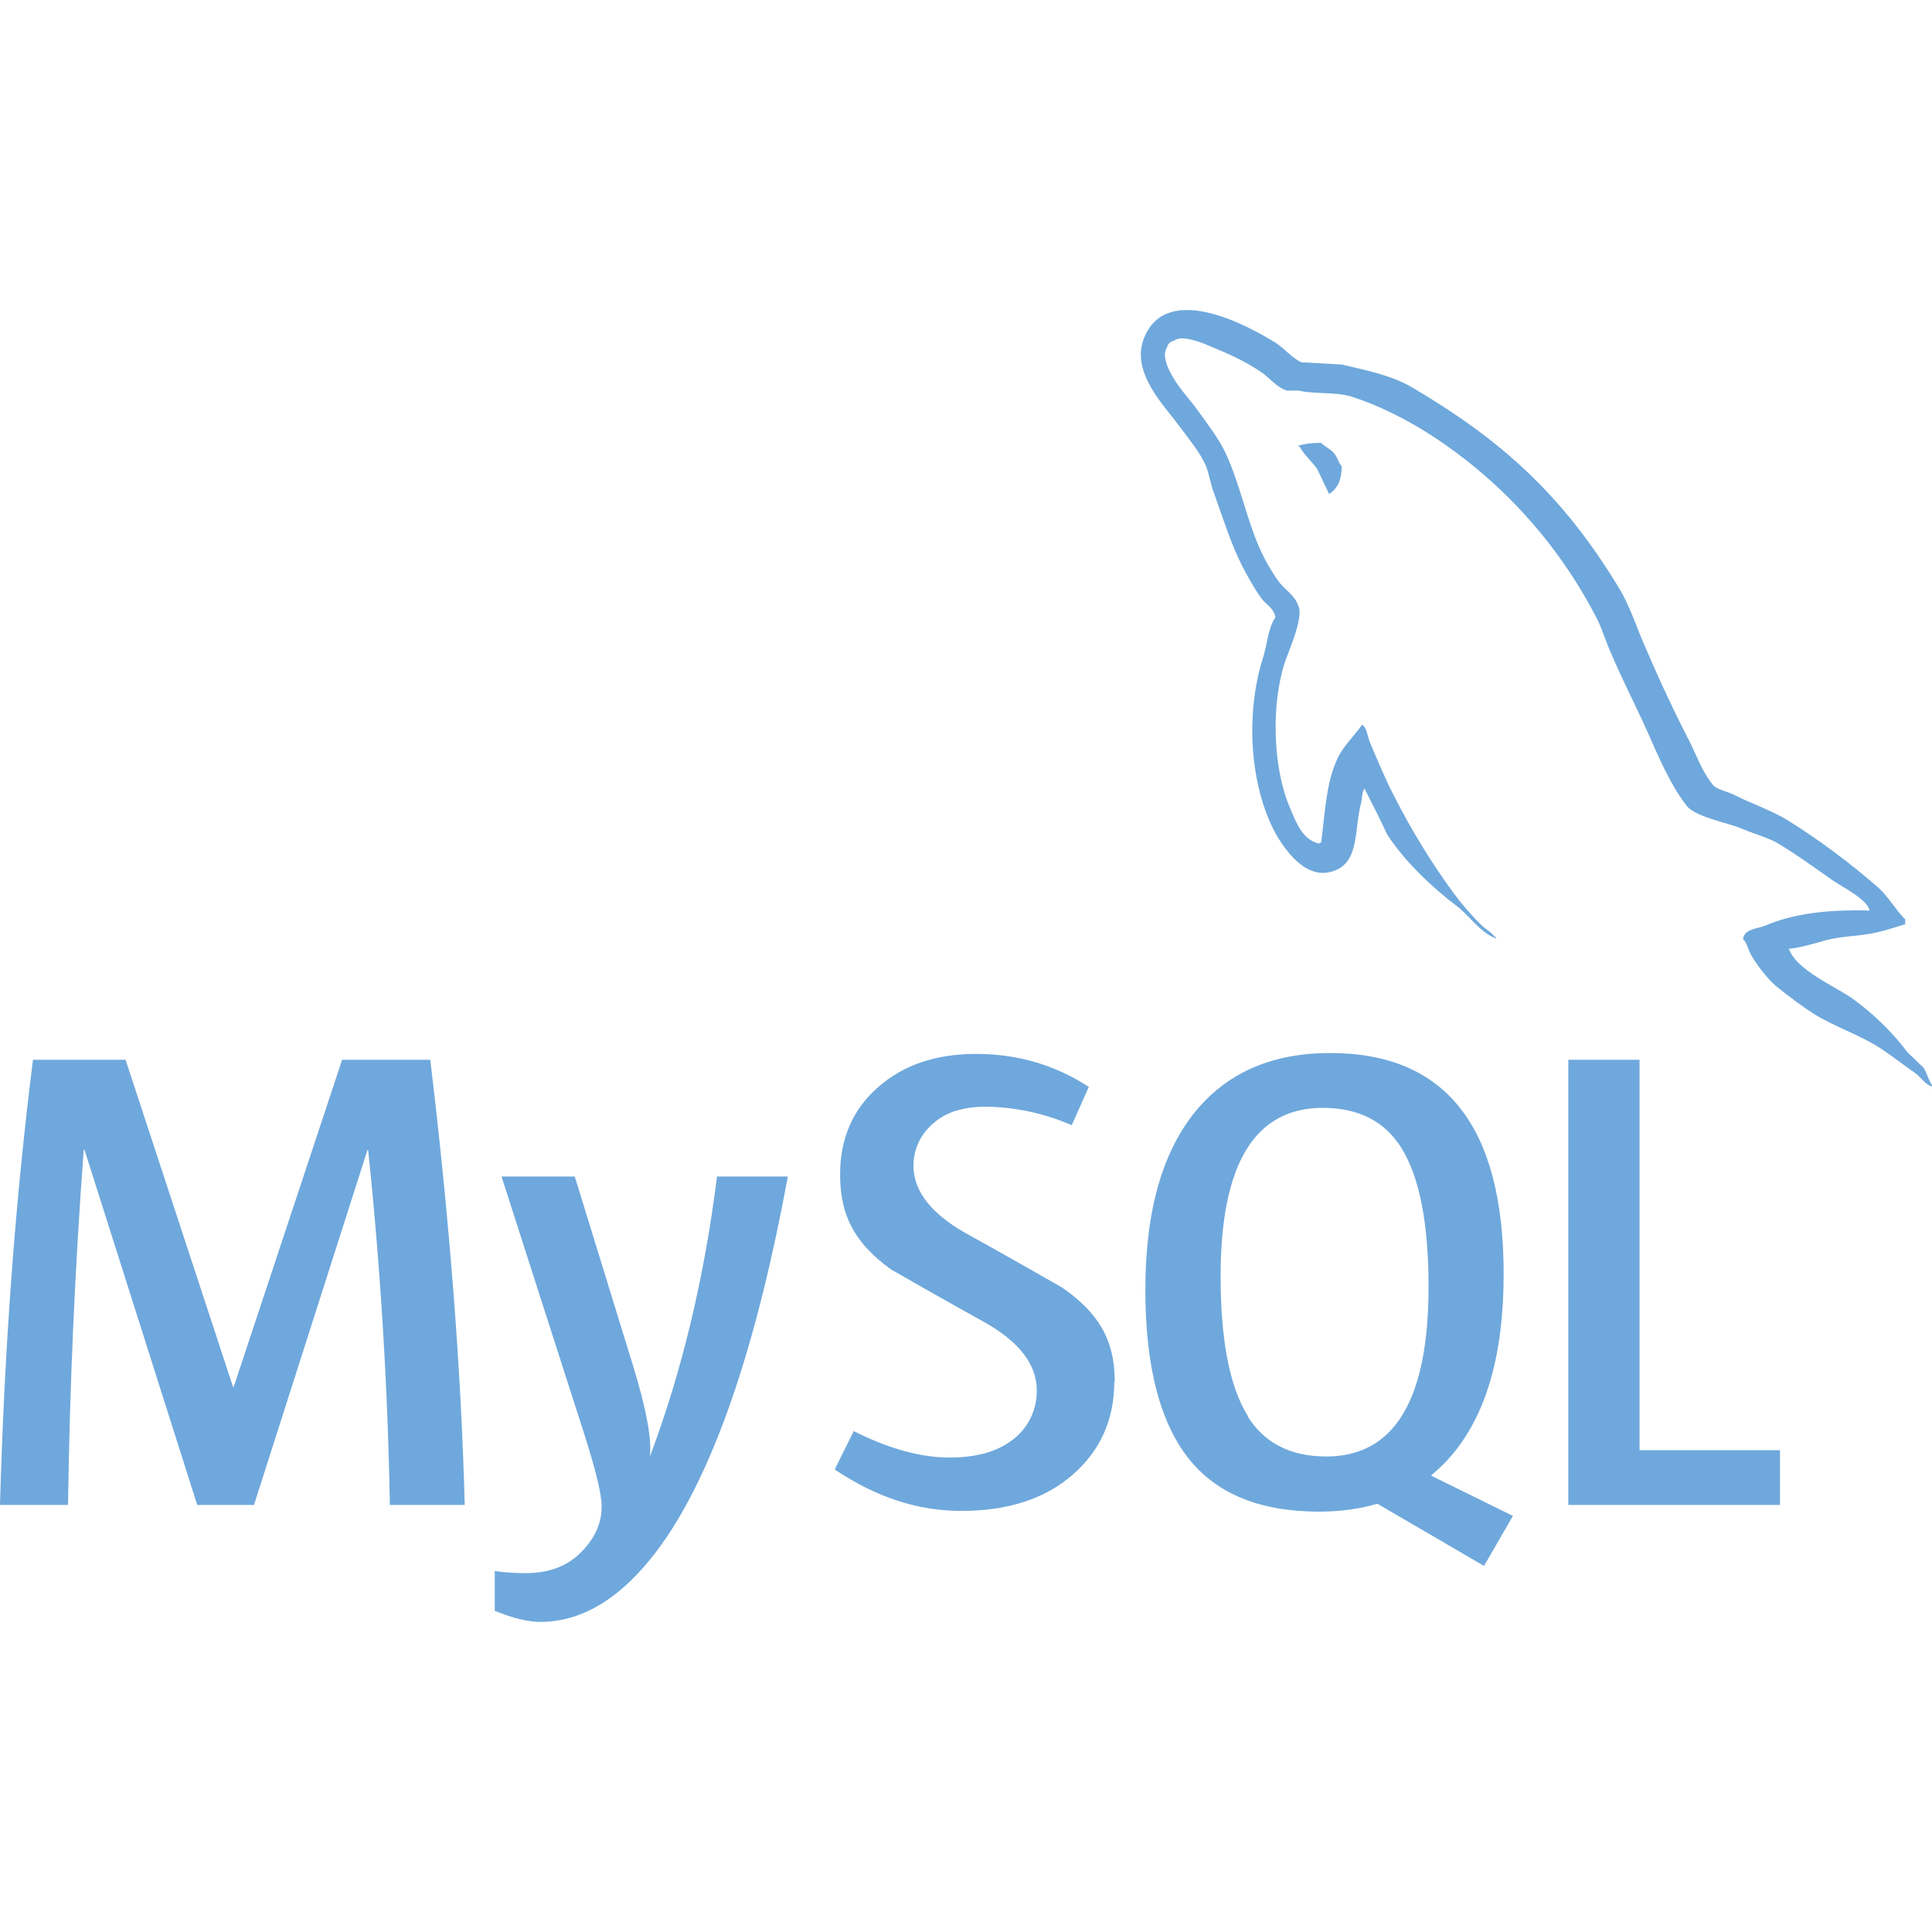
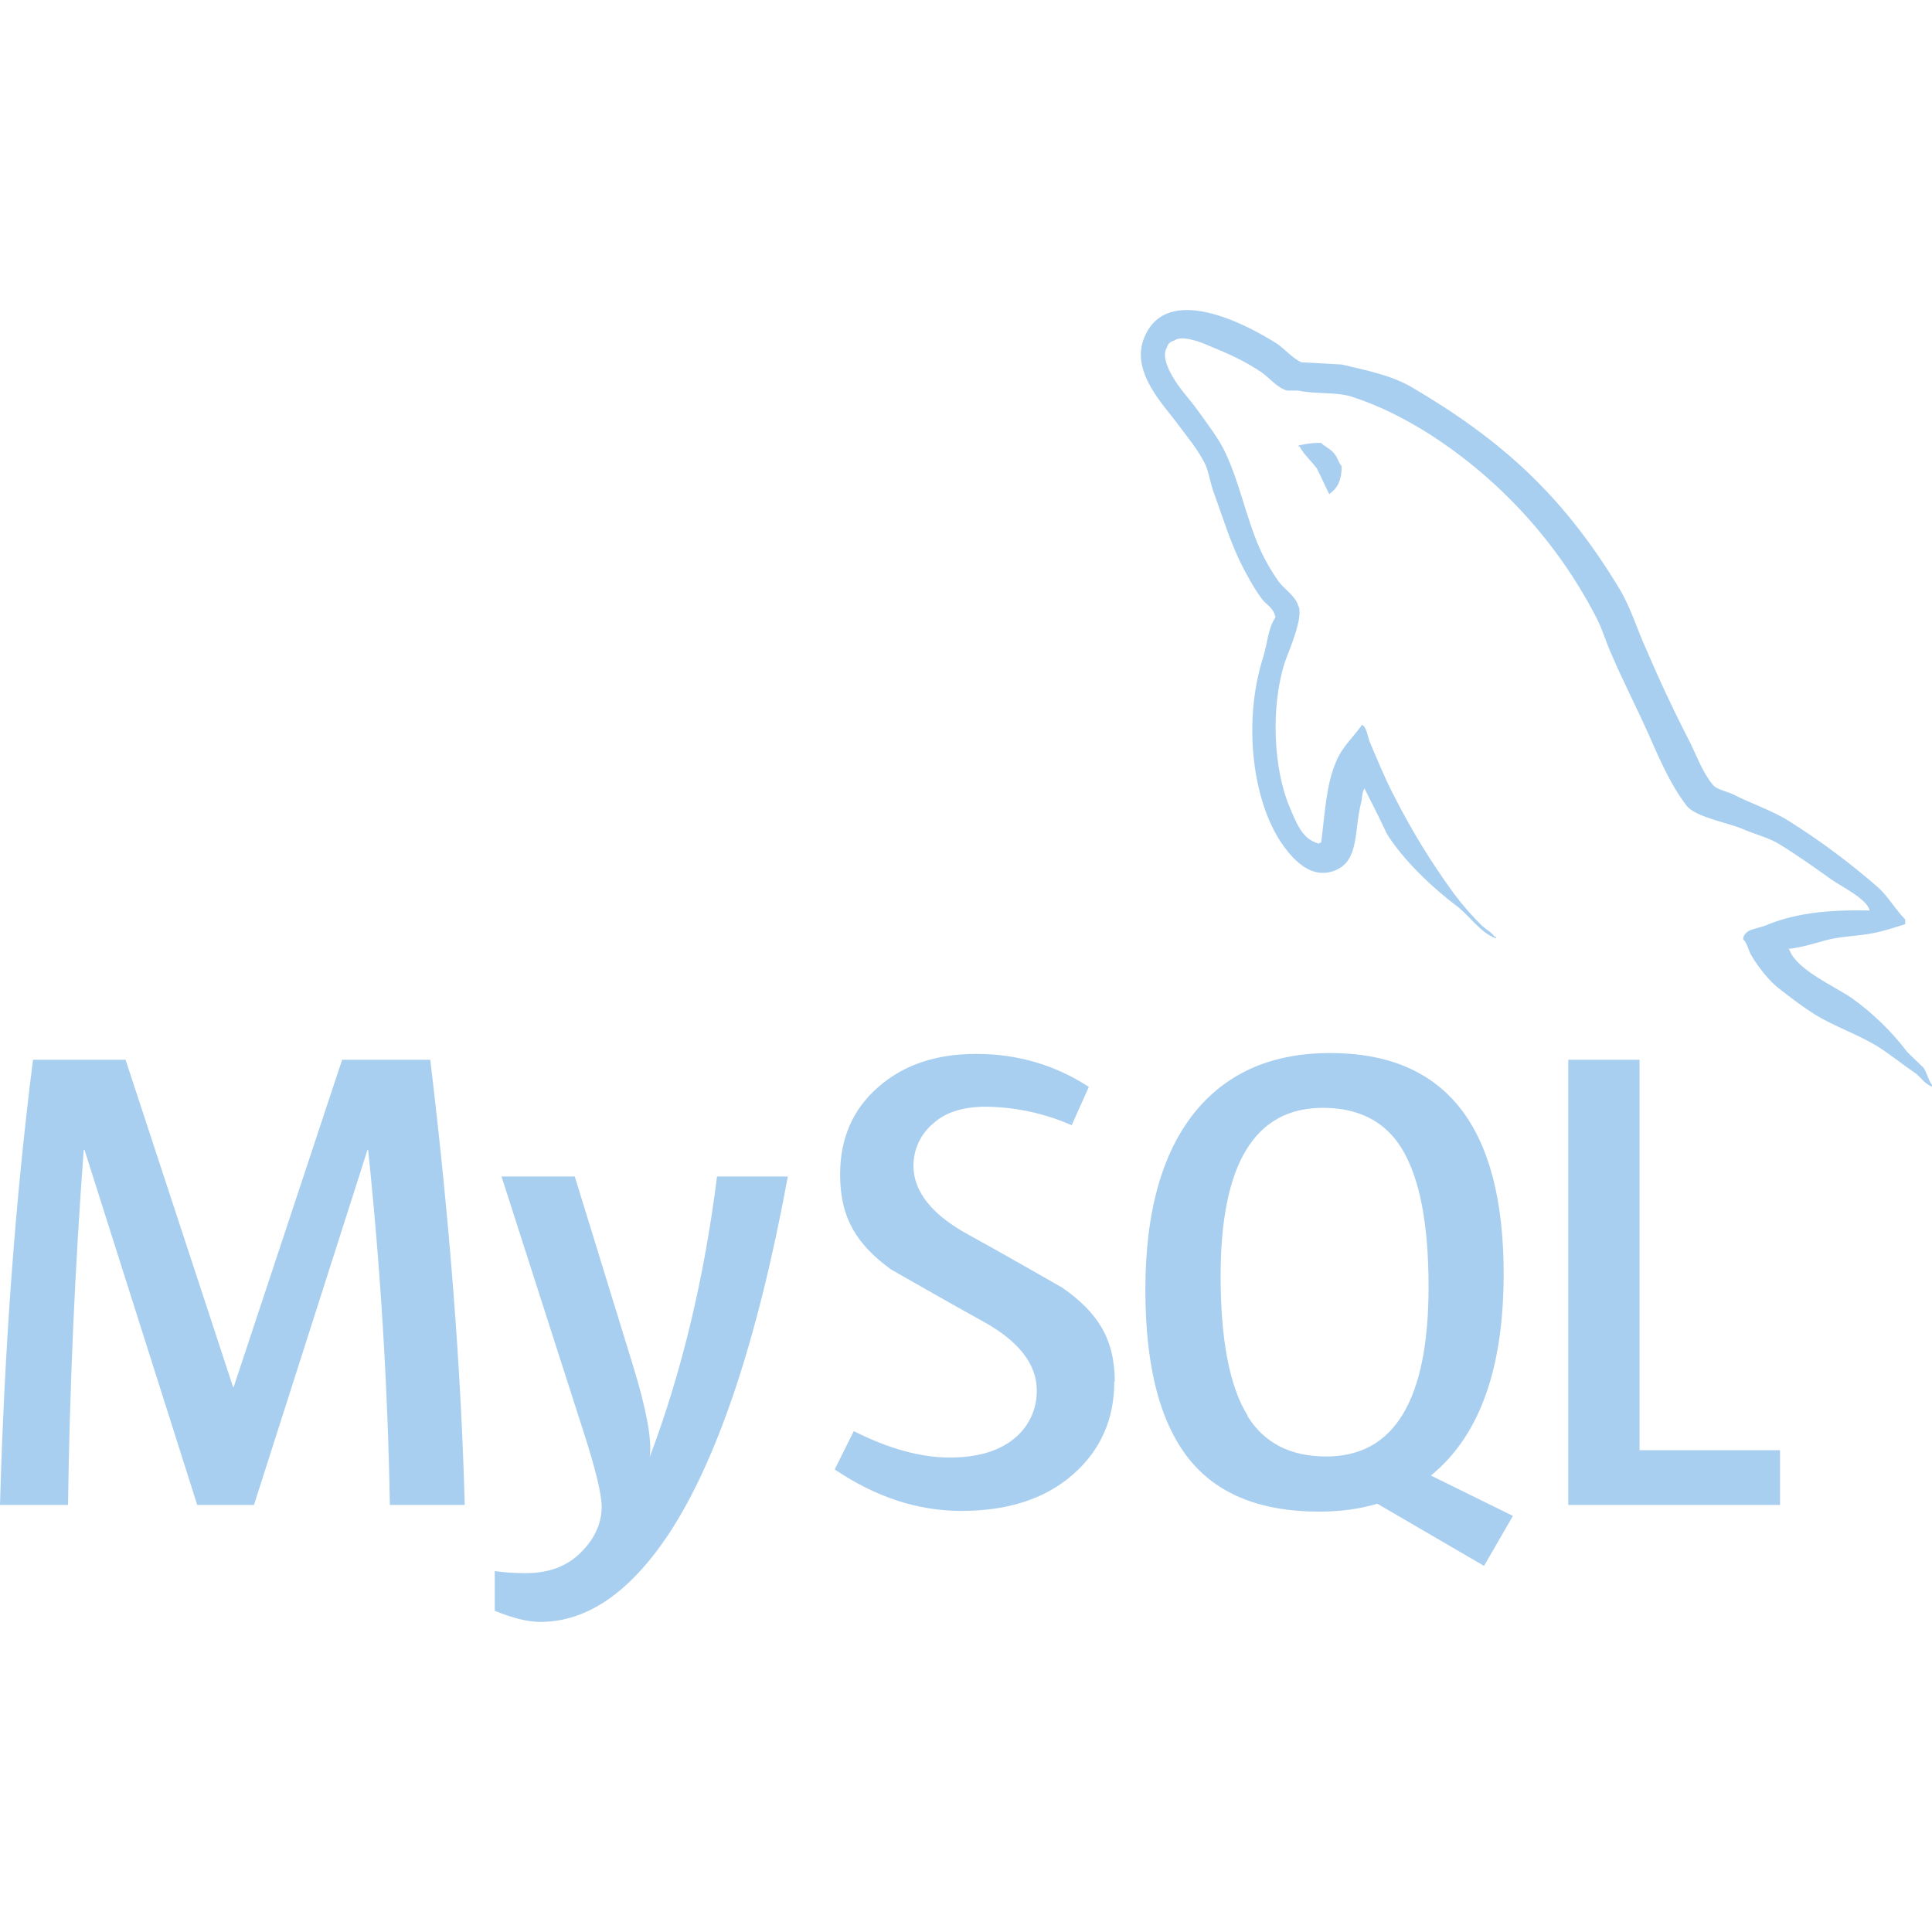
- <svg xmlns="http://www.w3.org/2000/svg" fill="#6FA8DC" role="img" viewBox="0 0 24 24">
+ <svg xmlns="http://www.w3.org/2000/svg" fill="#A9CFF0" role="img" viewBox="0 0 24 24">
  <path d="M16.405 5.501c-.115 0-.193.014-.274.033v.013h.014c.054.104.146.18.214.273.054.107.1.214.154.32l.014-.015c.094-.066.14-.172.14-.333-.04-.047-.046-.094-.08-.14-.04-.067-.126-.1-.18-.153zM5.77 18.695h-.927a50.854 50.854 0 00-.27-4.41h-.008l-1.41 4.41H2.45l-1.4-4.41h-.01a72.892 72.892 0 00-.195 4.41H0c.055-1.966.192-3.81.41-5.53h1.15l1.335 4.064h.008l1.347-4.064h1.095c.242 2.015.384 3.86.428 5.53zm4.017-4.08c-.378 2.045-.876 3.533-1.492 4.46-.482.716-1.01 1.073-1.583 1.073-.153 0-.34-.046-.566-.138v-.494c.11.017.24.026.386.026.268 0 .483-.075.647-.222.197-.18.295-.382.295-.605 0-.155-.077-.47-.23-.944L6.23 14.615h.91l.727 2.36c.164.536.233.91.205 1.123.4-1.064.678-2.227.835-3.483zm12.325 4.08h-2.63v-5.53h.885v4.85h1.745zm-3.32.135l-1.016-.5c.09-.076.177-.158.255-.25.433-.506.648-1.258.648-2.253 0-1.83-.718-2.746-2.155-2.746-.704 0-1.254.232-1.65.697-.43.508-.646 1.256-.646 2.245 0 .972.19 1.686.574 2.14.35.41.877.615 1.583.615.264 0 .506-.033.725-.098l1.325.772.36-.622zM15.5 17.588c-.225-.36-.337-.94-.337-1.736 0-1.393.424-2.09 1.27-2.09.443 0 .77.167.977.5.224.362.336.936.336 1.723 0 1.404-.424 2.108-1.27 2.108-.445 0-.77-.167-.978-.5zm-1.658-.425c0 .47-.172.856-.516 1.156-.344.3-.803.45-1.384.45-.543 0-1.064-.172-1.573-.515l.237-.476c.438.22.833.328 1.19.328.332 0 .593-.073.783-.22a.754.754 0 00.3-.615c0-.33-.23-.61-.648-.845-.388-.213-1.163-.657-1.163-.657-.422-.307-.632-.636-.632-1.177 0-.45.157-.81.47-1.085.315-.278.72-.415 1.22-.415.512 0 .98.136 1.4.41l-.213.476a2.726 2.726 0 00-1.064-.23c-.283 0-.502.068-.654.206a.685.685 0 00-.248.524c0 .328.234.61.666.85.393.215 1.187.67 1.187.67.433.305.648.63.648 1.168zm9.382-5.852c-.535-.014-.95.04-1.297.188-.1.04-.26.04-.274.167.055.053.063.14.11.214.08.134.218.313.346.407.14.11.28.216.427.31.26.16.555.255.81.416.145.094.293.213.44.313.073.05.12.14.214.172v-.02c-.046-.06-.06-.147-.105-.214-.067-.067-.134-.127-.2-.193a3.223 3.223 0 00-.695-.675c-.214-.146-.682-.35-.77-.595l-.013-.014c.146-.013.32-.066.46-.106.227-.06.435-.047.67-.106.106-.027.213-.06.32-.094v-.06c-.12-.12-.21-.283-.334-.395a8.867 8.867 0 00-1.104-.823c-.21-.134-.476-.22-.697-.334-.08-.04-.214-.06-.26-.127-.12-.146-.19-.34-.275-.514a17.69 17.69 0 01-.547-1.163c-.12-.262-.193-.523-.34-.763-.69-1.137-1.437-1.826-2.586-2.5-.247-.14-.543-.2-.856-.274-.167-.008-.334-.02-.5-.027-.11-.047-.216-.174-.31-.235-.38-.24-1.364-.76-1.644-.072-.18.434.267.862.422 1.082.115.153.26.328.34.5.047.116.06.235.107.356.106.294.207.622.347.897.073.14.153.287.247.413.054.073.146.107.167.227-.094.136-.1.334-.154.5-.24.757-.146 1.693.194 2.25.107.166.362.534.703.393.3-.12.234-.5.32-.835.02-.08.007-.133.048-.187v.015c.094.188.188.367.274.555.206.328.566.668.867.895.16.12.287.328.487.402v-.02h-.015c-.043-.058-.1-.086-.154-.133a3.445 3.445 0 01-.35-.4 8.76 8.76 0 01-.747-1.218c-.11-.21-.202-.436-.29-.643-.04-.08-.04-.2-.107-.24-.1.146-.247.273-.32.453-.127.288-.14.642-.188 1.01-.027.007-.014 0-.027.014-.214-.052-.287-.274-.367-.46-.2-.475-.233-1.238-.06-1.785.047-.14.247-.582.167-.716-.042-.127-.174-.2-.247-.303a2.478 2.478 0 01-.24-.427c-.16-.374-.24-.788-.414-1.162-.08-.173-.22-.354-.334-.513-.127-.18-.267-.307-.368-.52-.033-.073-.08-.194-.027-.274.014-.054.042-.075.094-.09.088-.072.335.022.422.062.247.1.455.194.662.334.094.066.195.193.315.226h.14c.214.047.455.014.655.073.355.114.675.28.962.46a5.953 5.953 0 012.085 2.286c.08.154.115.295.188.455.14.33.313.663.455.982.14.315.275.636.476.897.1.14.502.213.682.286.133.06.34.115.46.188.23.14.454.3.67.454.11.076.443.243.463.378z" />
</svg>
